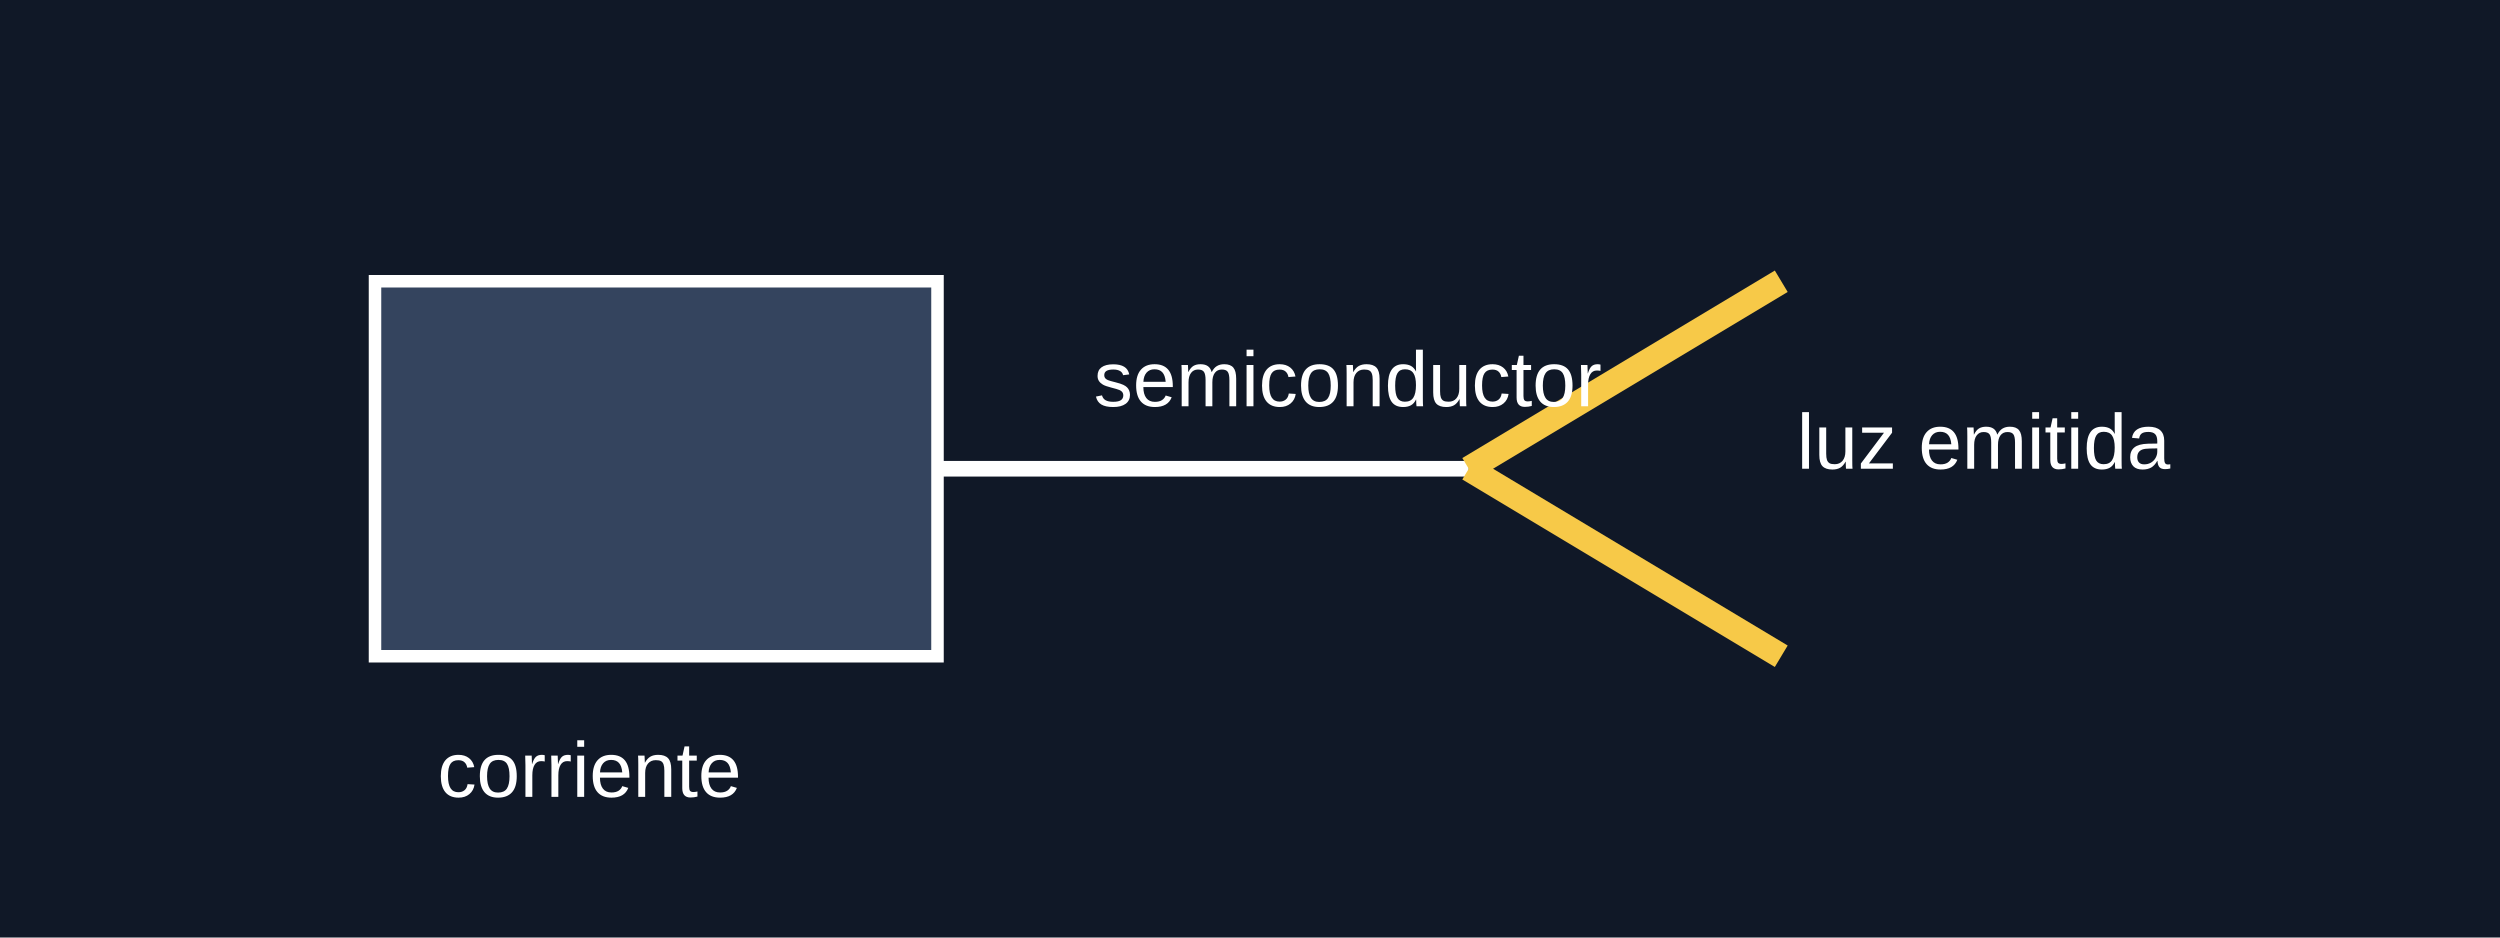
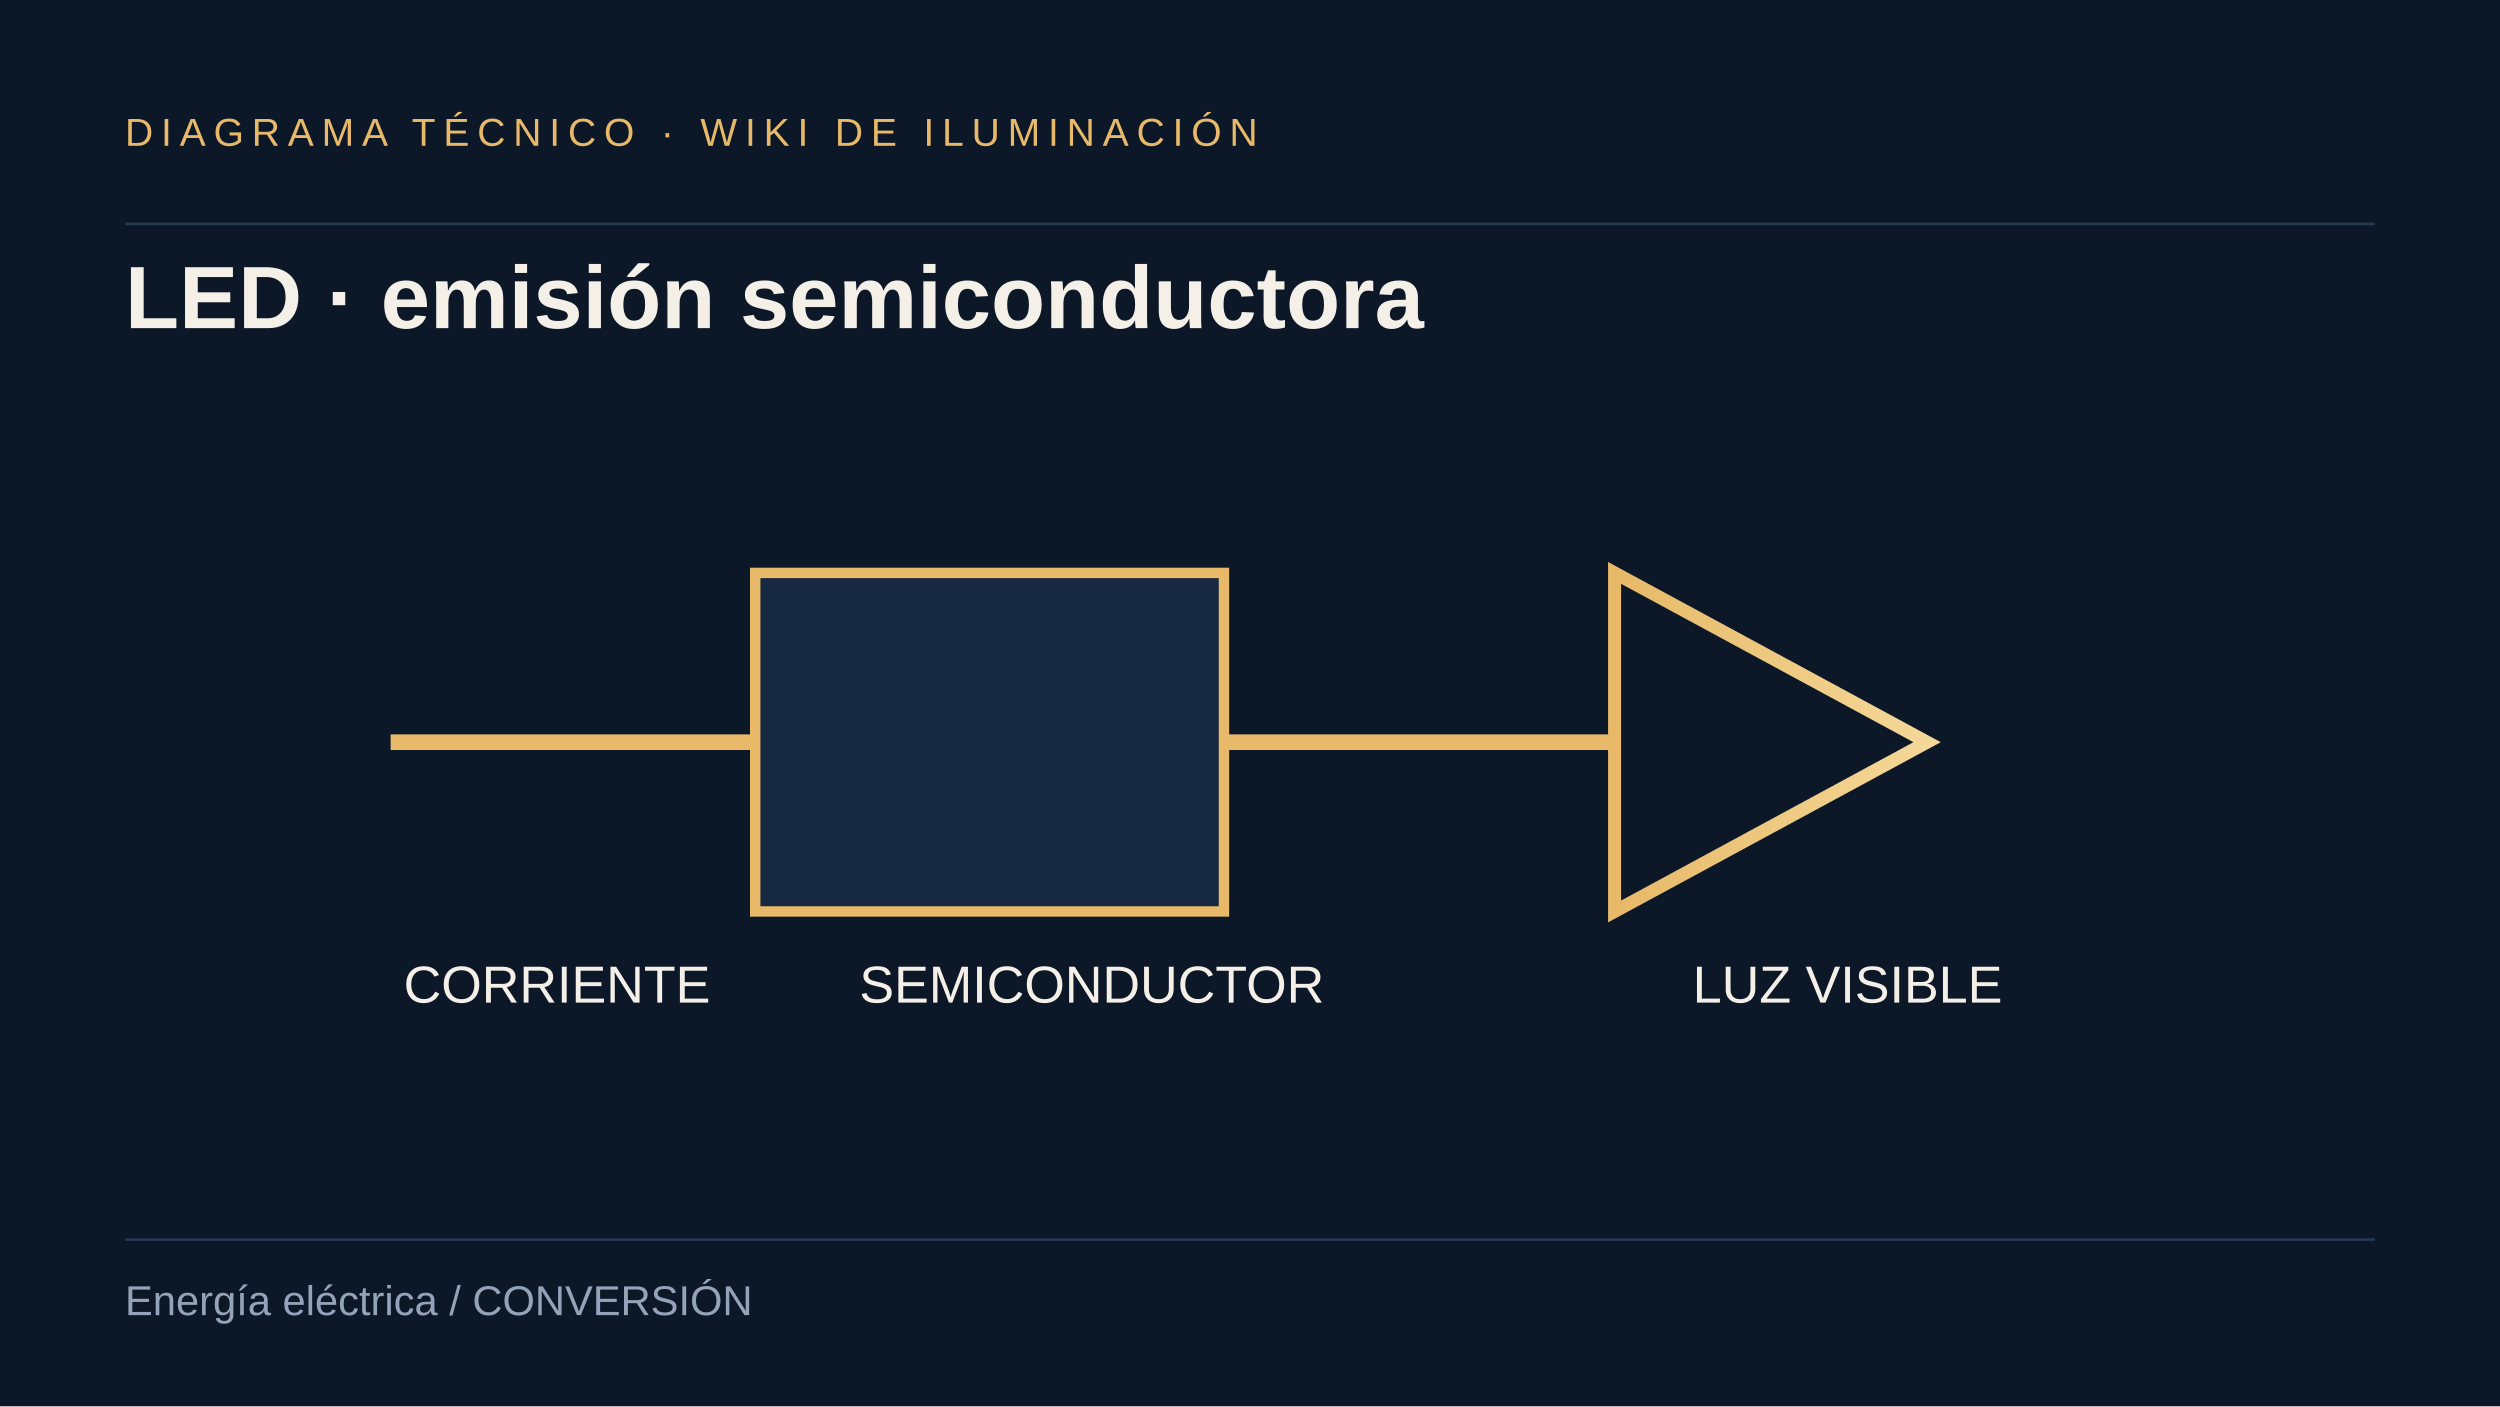
- <svg xmlns="http://www.w3.org/2000/svg" viewBox="0 0 800 300">
-   <rect width="800" height="300" fill="#101827" />
-   <path d="M120 210h180V90H120z" fill="#34445e" stroke="#fff" stroke-width="4" />
-   <path d="M300 150h170" stroke="#fff" stroke-width="5" />
-   <path d="M470 150l100-60m-100 60 100 60" stroke="#f7c948" stroke-width="8" />
-   <g fill="#fff" font-family="Arial" font-size="25">
-     <text x="140" y="255">corriente</text>
-     <text x="350" y="130">semiconductor</text>
-     <text x="575" y="150">luz emitida</text>
-   </g>
+ <svg xmlns="http://www.w3.org/2000/svg" viewBox="0 0 960 540" role="img">
+   <defs>
+     <linearGradient id="g">
+       <stop stop-color="#e7b968" />
+       <stop offset="1" stop-color="#f4d898" />
+     </linearGradient>
+   </defs>
+   <rect width="960" height="540" fill="#0c1728" />
+   <path d="M48 86H912M48 476H912" stroke="#263852" />
+   <text x="48" y="56" fill="#e7b968" font-family="Arial,sans-serif" font-size="15" letter-spacing="3">DIAGRAMA TÉCNICO · WIKI DE ILUMINACIÓN</text>
+   <text x="48" y="126" fill="#f4f0e8" font-family="Arial,sans-serif" font-weight="700" font-size="34">LED · emisión semiconductora</text>
+   <path d="M150 285H290" stroke="#e7b968" stroke-width="6" />
+   <path d="M290 220v130h180V220z" fill="#172941" stroke="#e7b968" stroke-width="4" />
+   <path d="M470 285h150" stroke="#e7b968" stroke-width="6" />
+   <path d="M620 220l120 65-120 65z" fill="none" stroke="url(#g)" stroke-width="5" />
+   <text x="155" y="385" fill="#f4f0e8" font-family="Arial" font-size="20">CORRIENTE</text>
+   <text x="330" y="385" fill="#f4f0e8" font-family="Arial" font-size="20">SEMICONDUCTOR</text>
+   <text x="650" y="385" fill="#f4f0e8" font-family="Arial" font-size="20">LUZ VISIBLE</text>
+   <text x="48" y="505" fill="#94a3b8" font-family="Arial,sans-serif" font-size="16">Energía eléctrica  /  CONVERSIÓN</text>
</svg>
